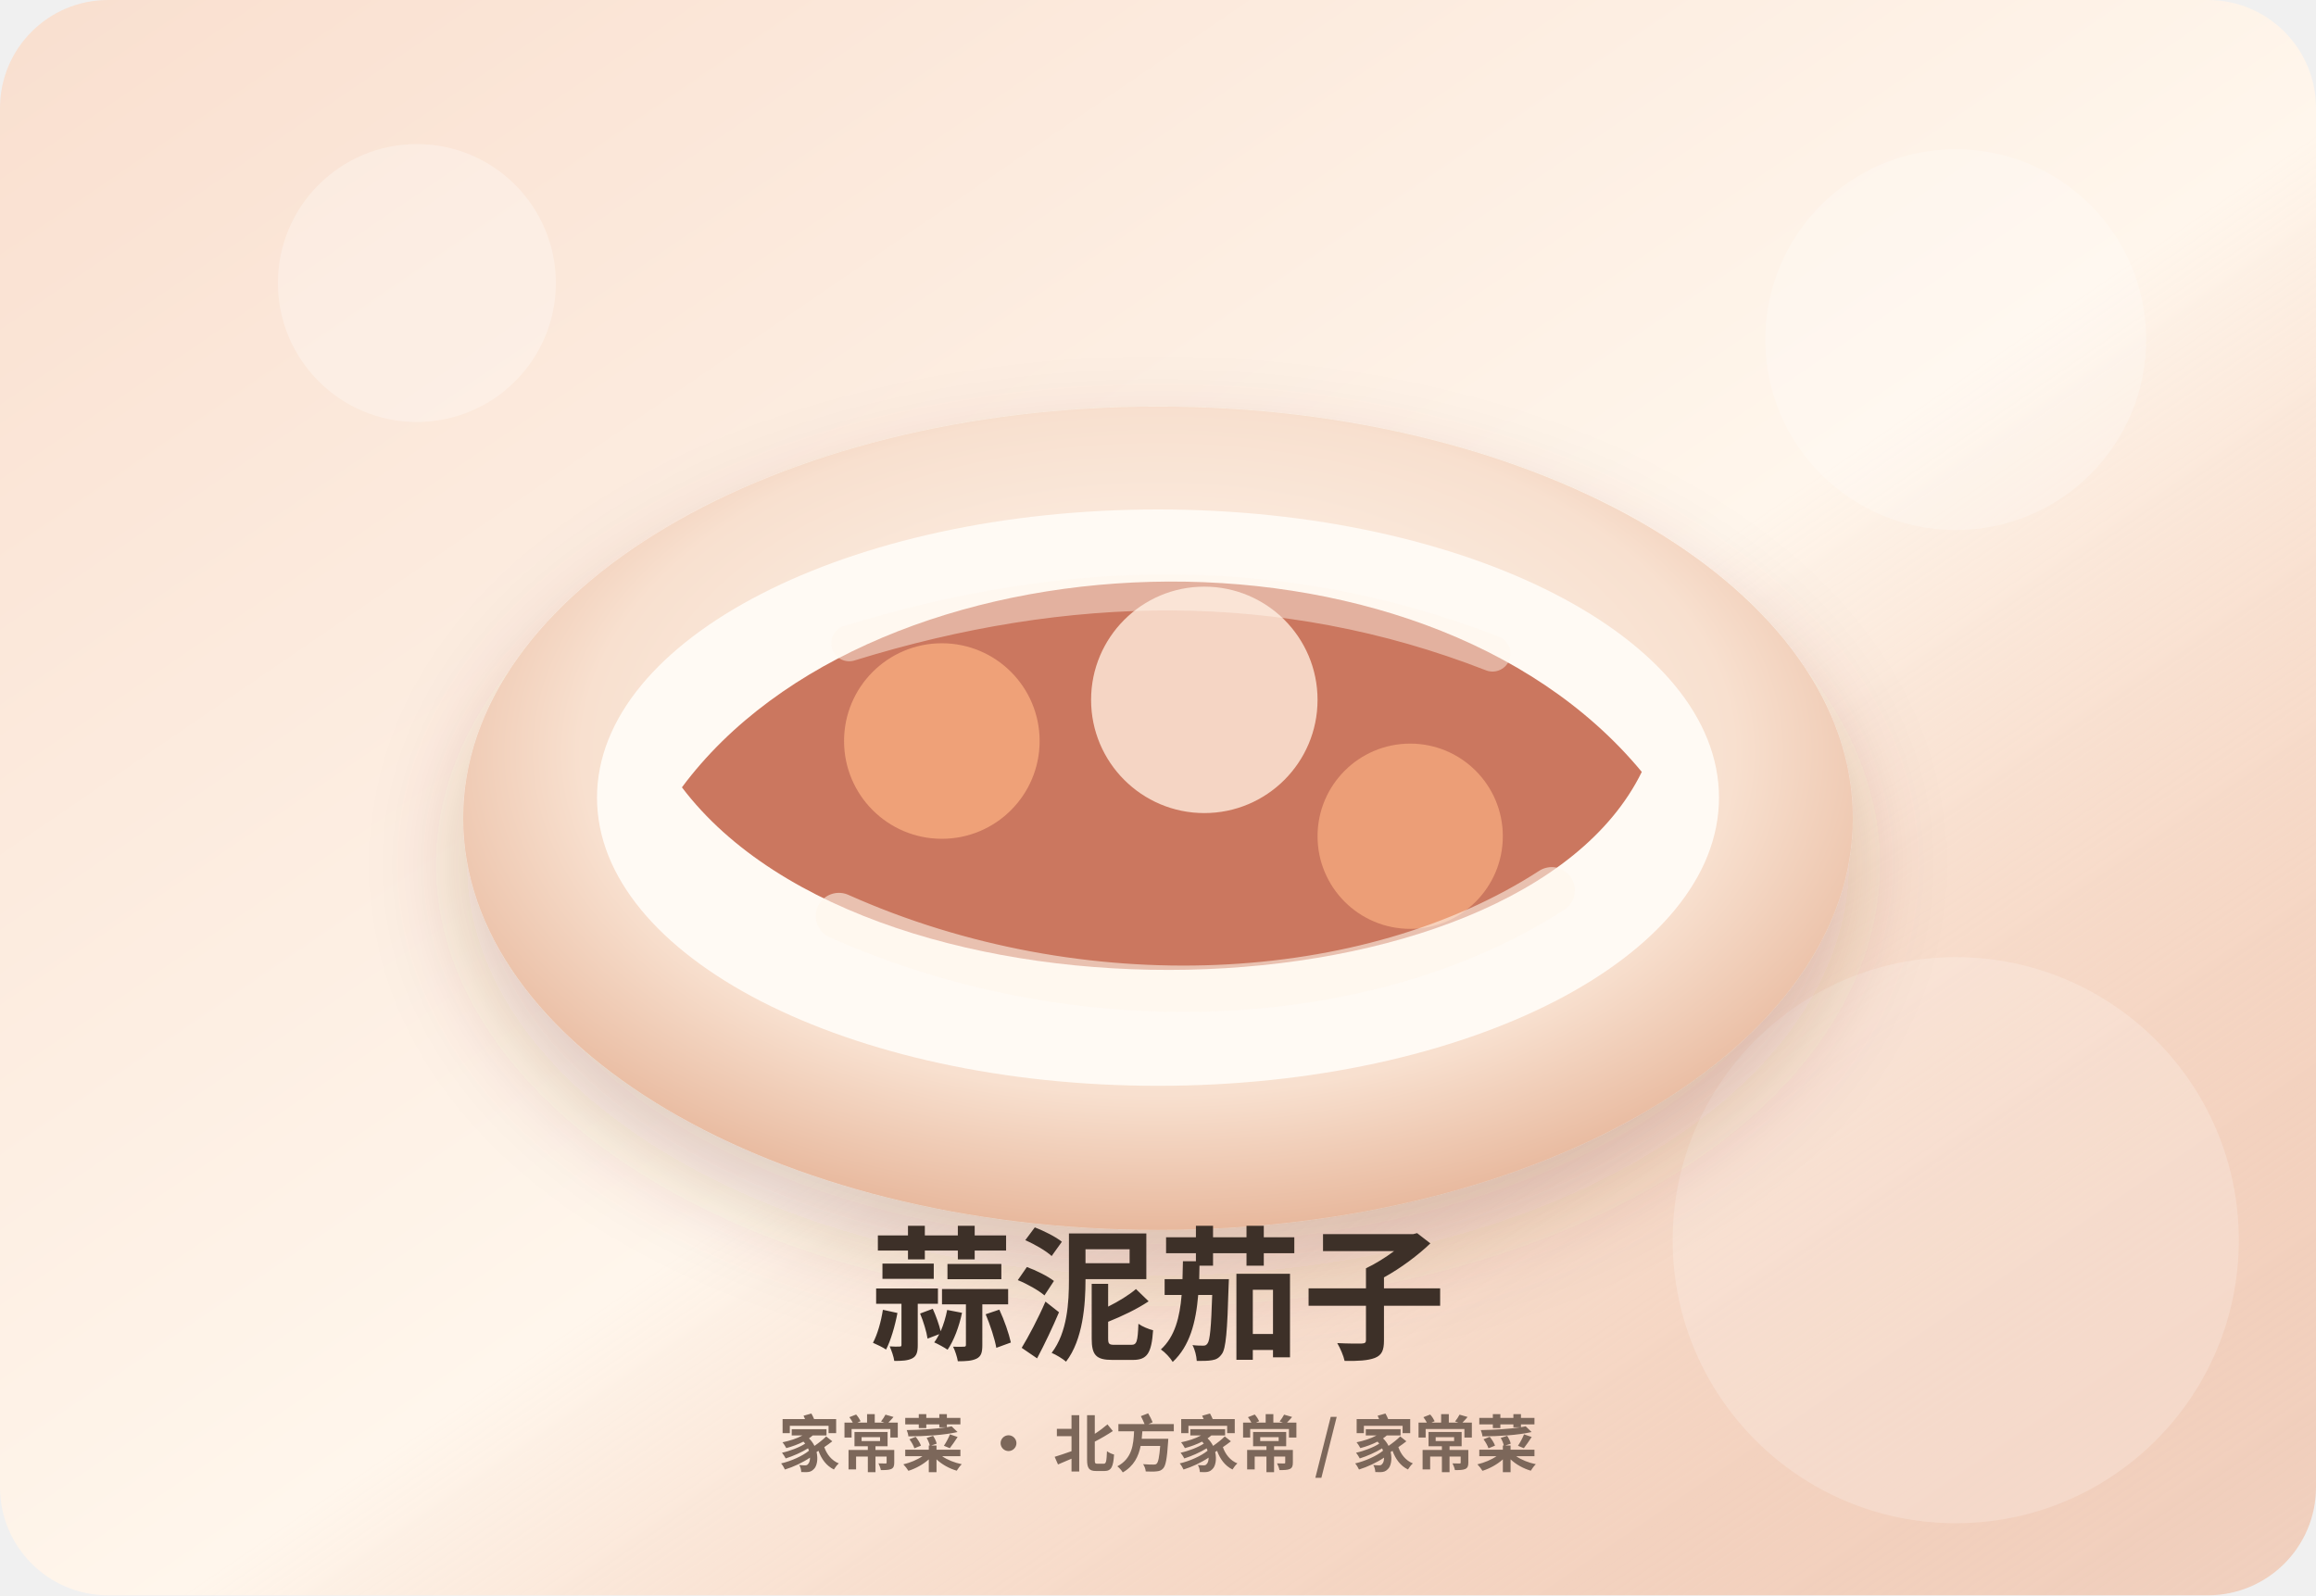
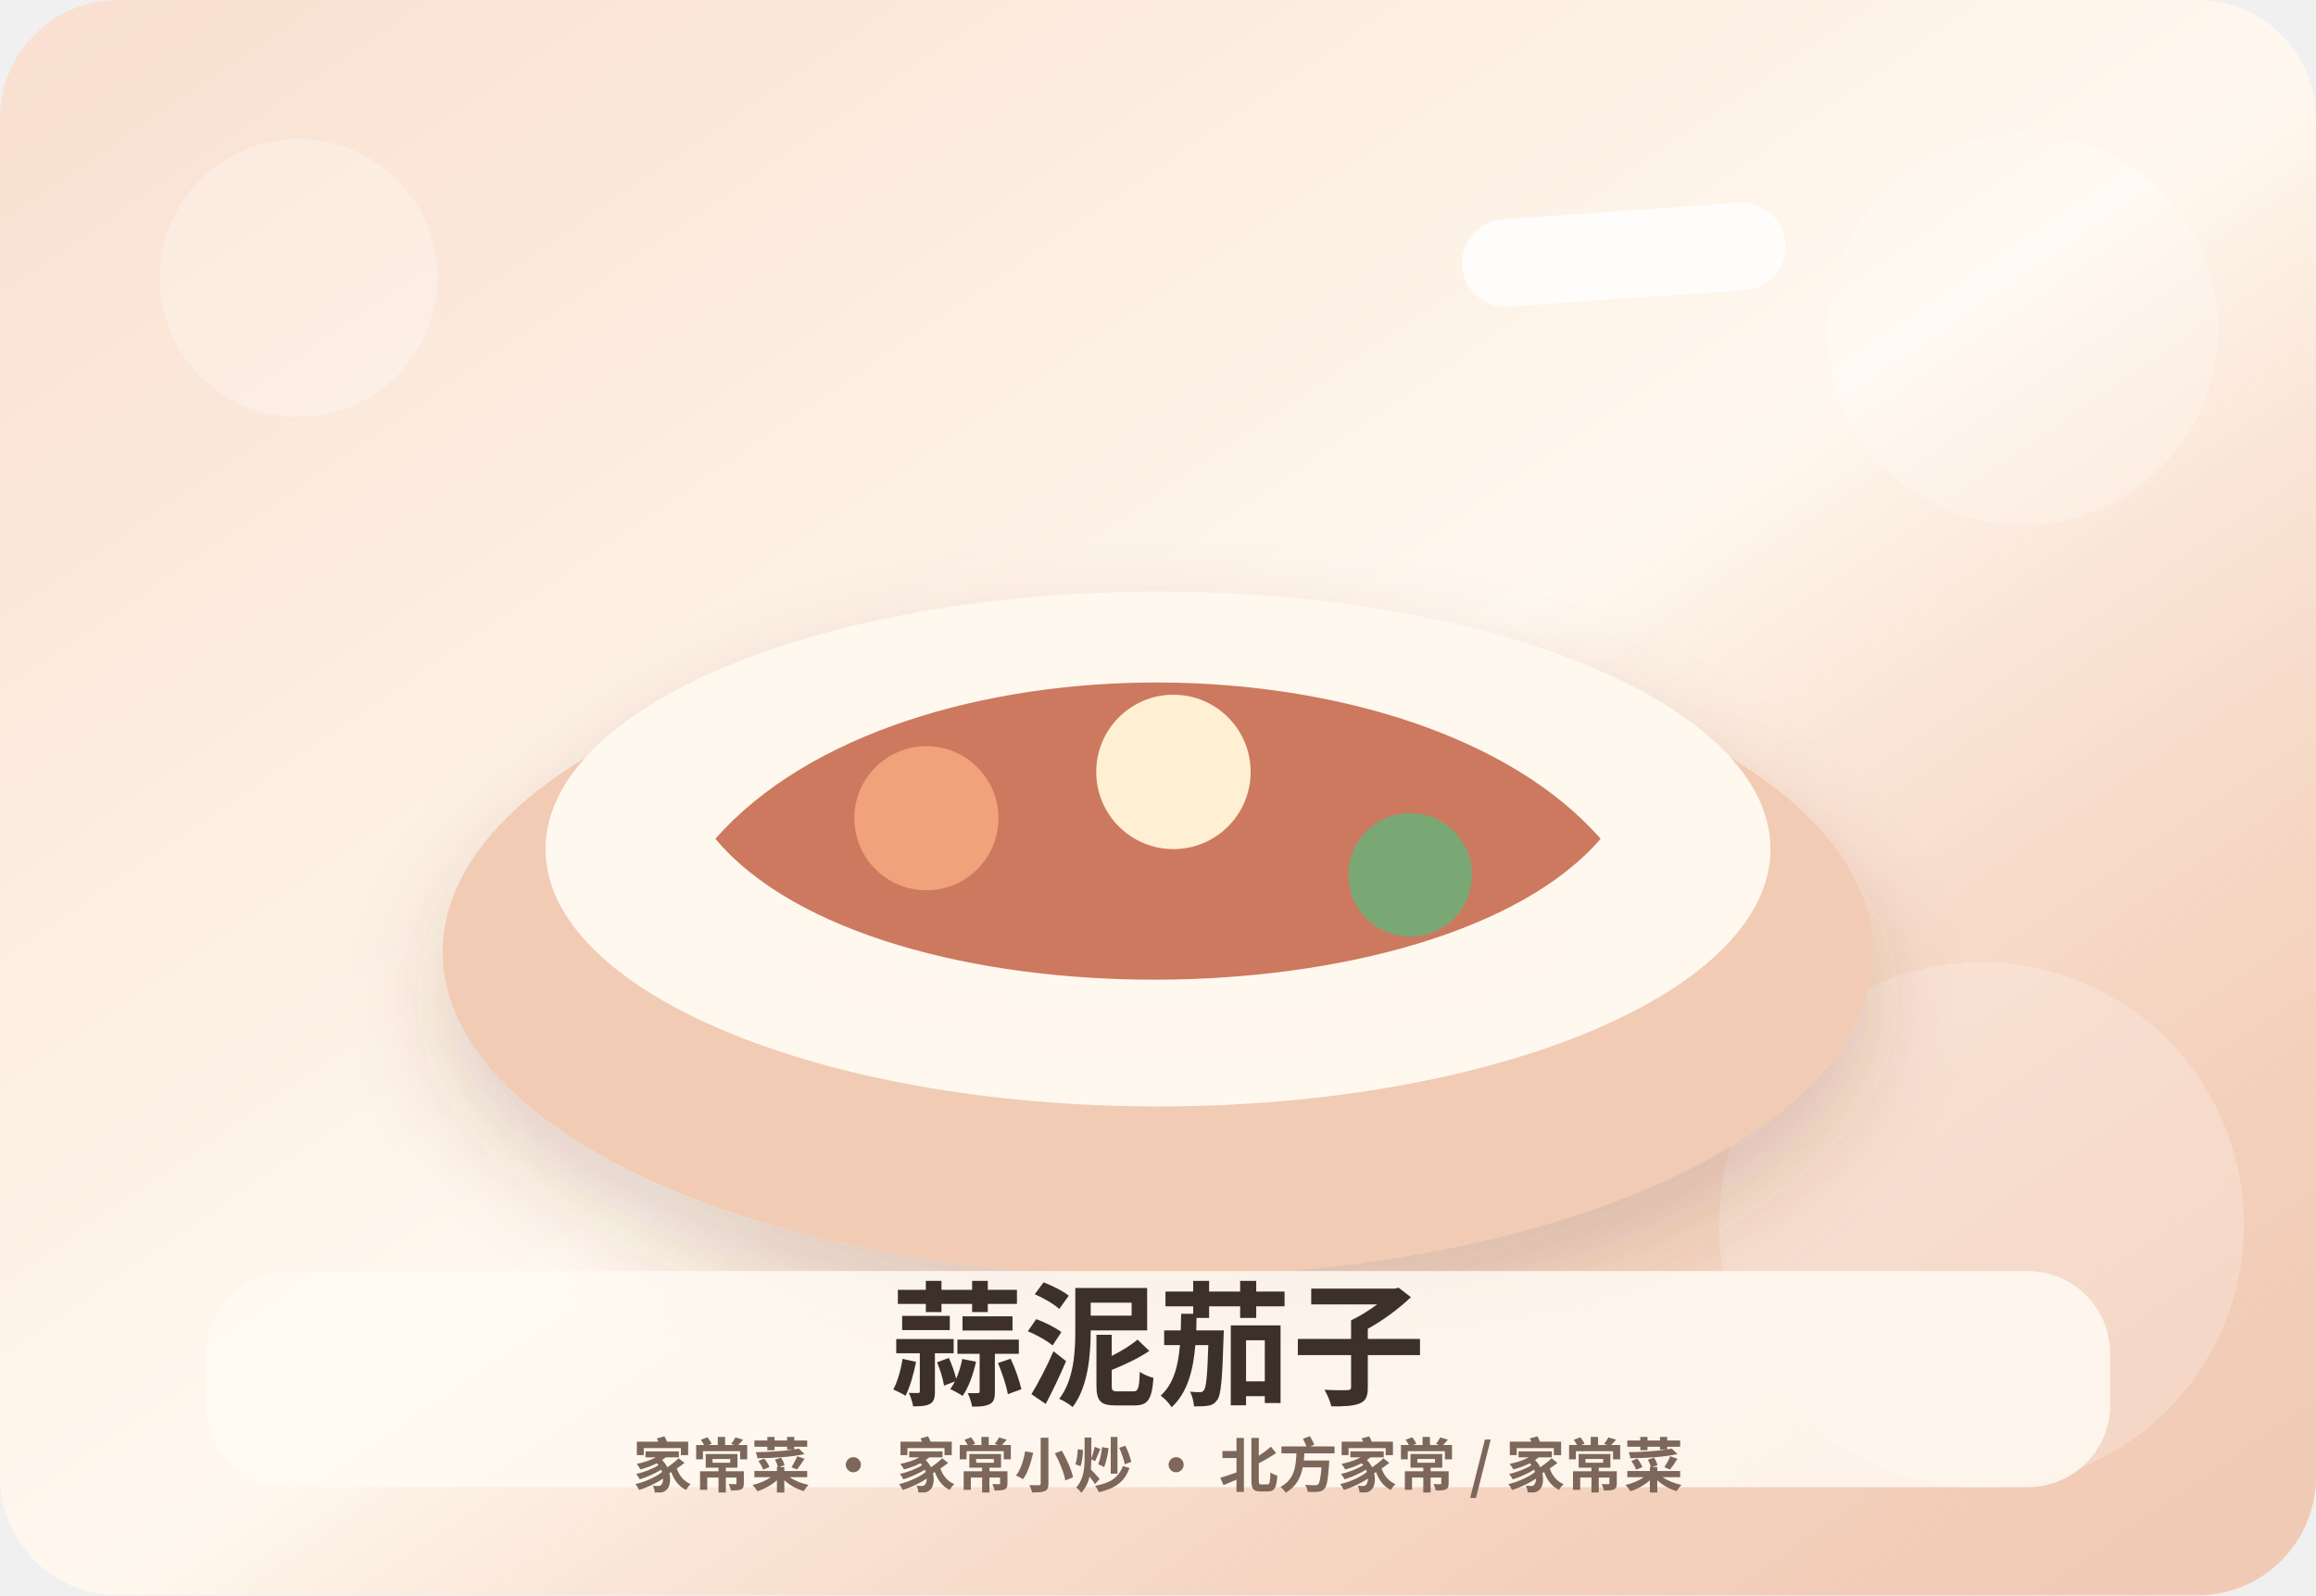
<svg xmlns="http://www.w3.org/2000/svg" width="900" height="620" viewBox="0 0 900 620">
  <defs>
    <linearGradient id="bg" x1="0" x2="1" y1="0" y2="1">
      <stop offset="0%" stop-color="#f9dfcf" />
-       <stop offset="54%" stop-color="#fff6ec" />
-       <stop offset="100%" stop-color="#f0a37a" stop-opacity="0.42" />
+       <stop offset="52%" stop-color="#fff8ef" />
+       <stop offset="100%" stop-color="#f0a37a" stop-opacity="0.5" />
    </linearGradient>
-     <radialGradient id="plate" cx="50%" cy="42%" r="58%">
-       <stop offset="0%" stop-color="#fffaf3" />
-       <stop offset="72%" stop-color="#f8e0cf" />
-       <stop offset="100%" stop-color="#e8b99e" />
-     </radialGradient>
    <filter id="shadow" x="-20%" y="-20%" width="140%" height="140%">
-       <feDropShadow dx="0" dy="18" stdDeviation="18" flood-color="#6f3d2d" flood-opacity="0.22" />
+       <feDropShadow dx="0" dy="18" stdDeviation="18" flood-color="#6f3d2d" flood-opacity="0.2" />
    </filter>
  </defs>
-   <rect width="900" height="620" rx="42" fill="url(#bg)" />
-   <circle cx="162" cy="110" r="54" fill="#ffffff" opacity="0.28" />
-   <circle cx="760" cy="132" r="74" fill="#ffffff" opacity="0.22" />
-   <circle cx="760" cy="482" r="110" fill="#ffffff" opacity="0.2" />
+   <rect width="900" height="620" rx="46" fill="url(#bg)" />
+   <circle cx="116" cy="108" r="54" fill="#ffffff" opacity="0.27" />
+   <circle cx="786" cy="128" r="76" fill="#ffffff" opacity="0.22" />
+   <circle cx="770" cy="476" r="102" fill="#ffffff" opacity="0.22" />
+   <rect x="568" y="82" width="126" height="34" rx="17" fill="#ffffff" opacity="0.82" transform="rotate(-4 631 99)" />
  <g filter="url(#shadow)">
-     <ellipse cx="450" cy="318" rx="270" ry="160" fill="url(#plate)" />
-     <ellipse cx="450" cy="310" rx="218" ry="112" fill="#fffaf4" />
-     <path d="M265 306 C340 205 552 196 638 300 C590 398 340 405 265 306Z" fill="#c76b51" opacity="0.92" />
-     <circle cx="366" cy="288" r="38" fill="#f0a37a" opacity="0.95" />
-     <circle cx="468" cy="272" r="44" fill="#f9dfcf" opacity="0.9" />
-     <circle cx="548" cy="325" r="36" fill="#f0a37a" opacity="0.88" />
-     <path d="M326 356 C420 398 532 392 603 346" fill="none" stroke="#fff6ec" stroke-width="18" stroke-linecap="round" opacity="0.58" />
-     <path d="M330 250 C414 224 498 222 580 254" fill="none" stroke="#fff6ec" stroke-width="14" stroke-linecap="round" opacity="0.46" />
+     <ellipse cx="450" cy="370" rx="278" ry="126" fill="#f2cbb4" />
+     <ellipse cx="450" cy="330" rx="238" ry="100" fill="#fff8ee" />
+     <path d="M278 326 C350 244 552 246 622 326 C560 398 340 400 278 326Z" fill="#c76b51" opacity="0.9" />
+     <circle cx="360" cy="318" r="28" fill="#f0a37a" />
+     <circle cx="456" cy="300" r="30" fill="#fff0d3" />
+     <circle cx="548" cy="340" r="24" fill="#7aa874" />
+     <path d="M318 374 C420 418 524 410 604 366" fill="none" stroke="#fff6ec" stroke-width="15" stroke-linecap="round" opacity="0.5" />
  </g>
  <g font-family="PingFang SC, Microsoft YaHei, Noto Sans CJK SC, Arial, sans-serif" text-anchor="middle">
-     <text x="450" y="524" font-size="56" font-weight="800" fill="#3d3028">蒜泥茄子</text>
-     <text x="450" y="570" font-size="24" font-weight="600" fill="#7c675a">家常菜 · 北方家常 / 家常菜</text>
+     <rect x="80" y="494" width="740" height="84" rx="32" fill="#fffaf3" opacity="0.84" />
+     <text x="450" y="542" font-size="52" font-weight="800" fill="#3d3028">蒜泥茄子</text>
+     <text x="450" y="578" font-size="23" font-weight="600" fill="#7c675a">家常菜 · 家常小炒 · 北方家常 / 家常菜</text>
  </g>
</svg>
